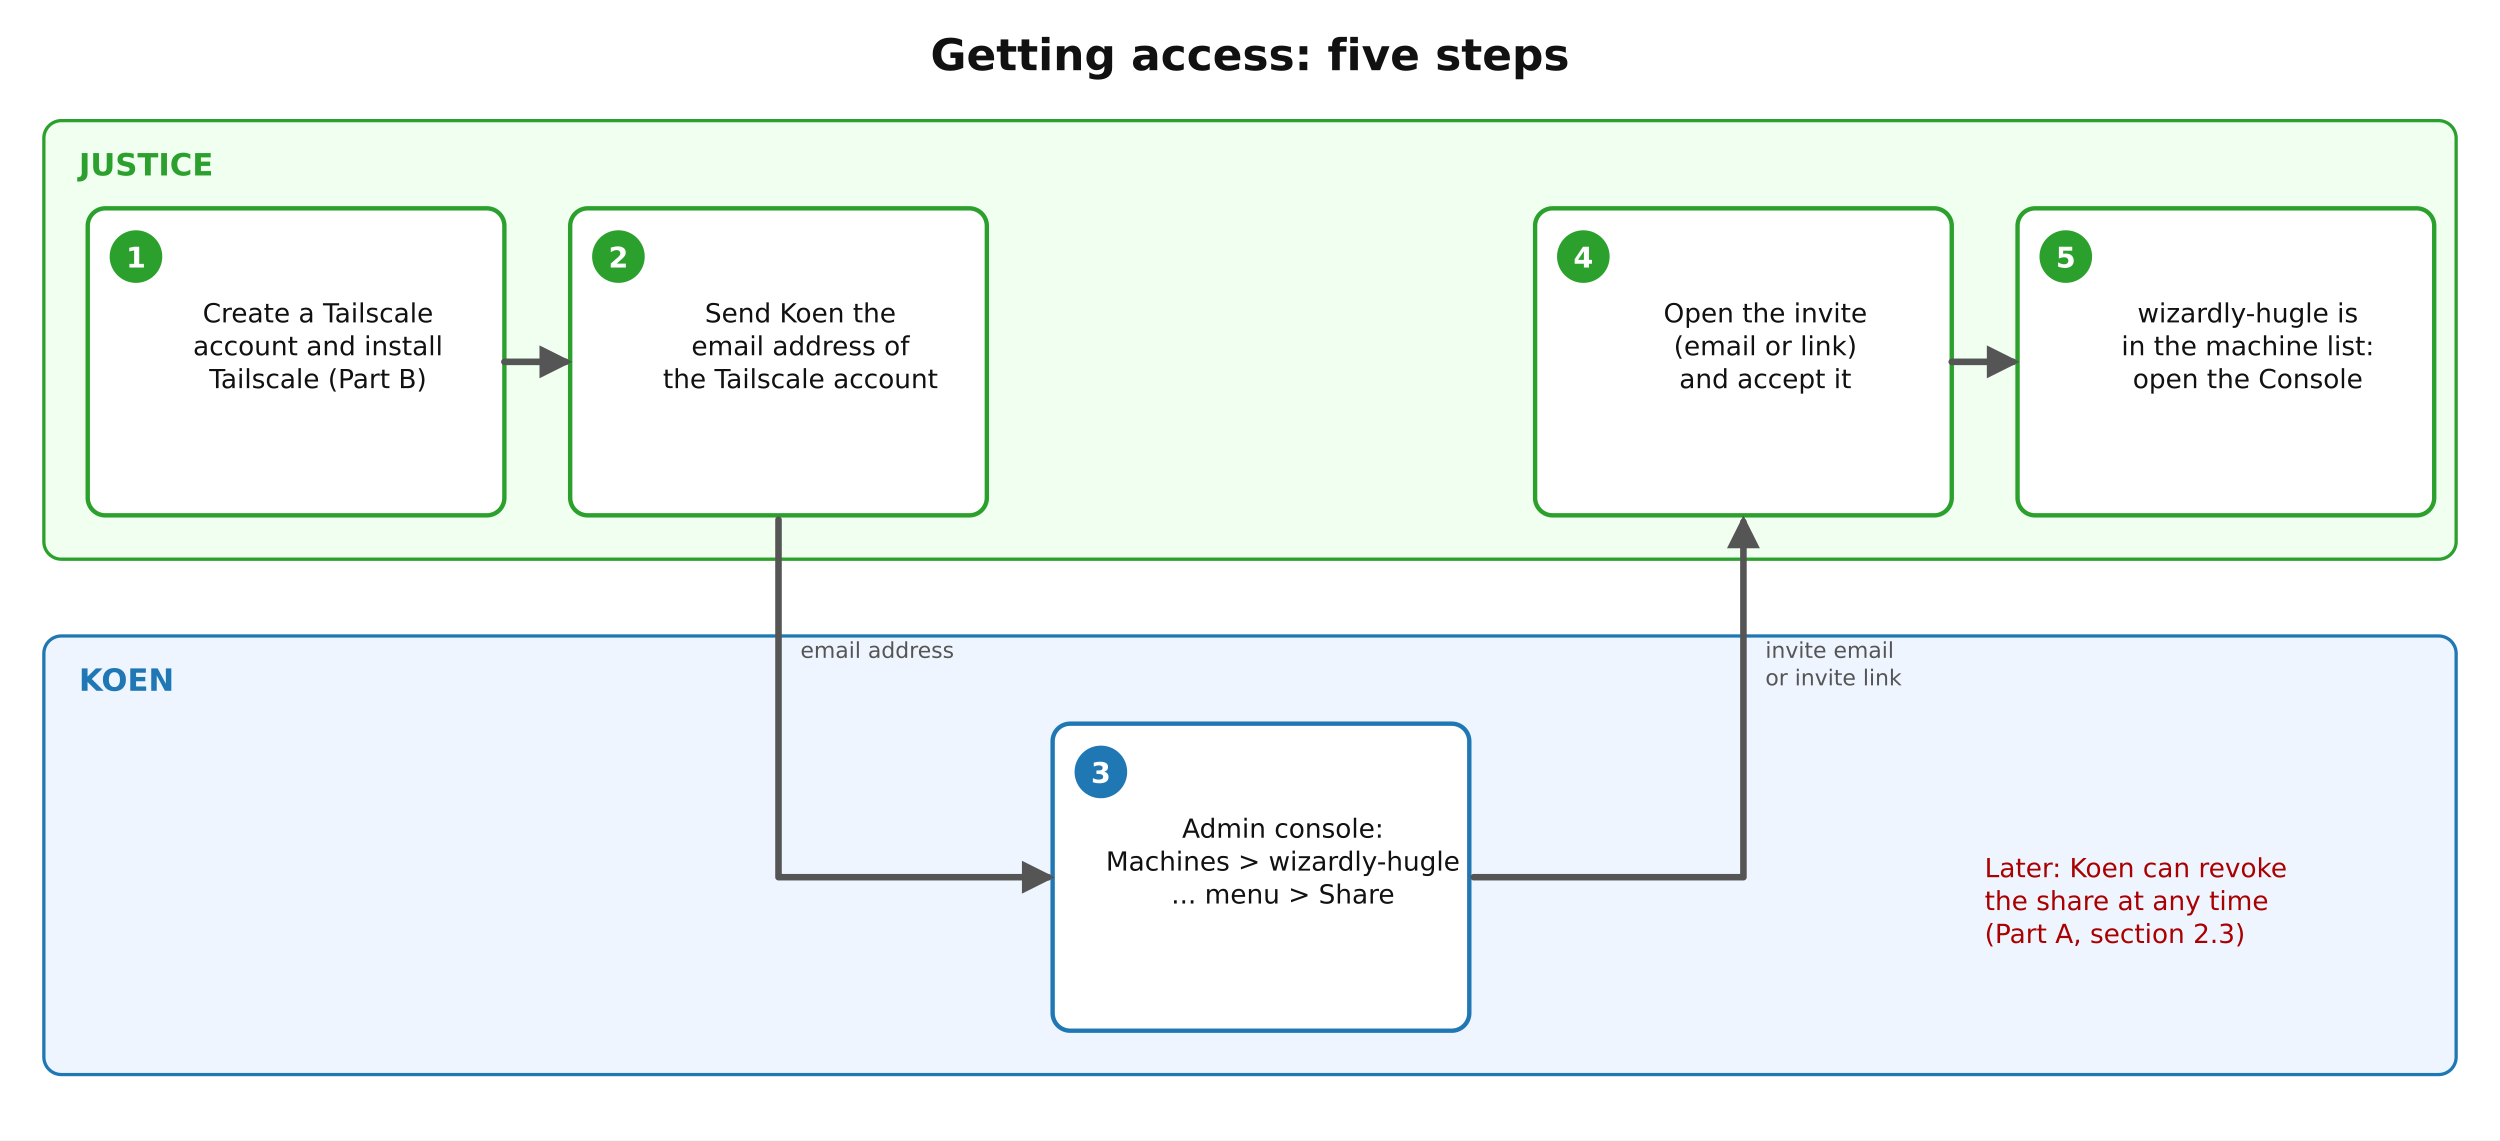
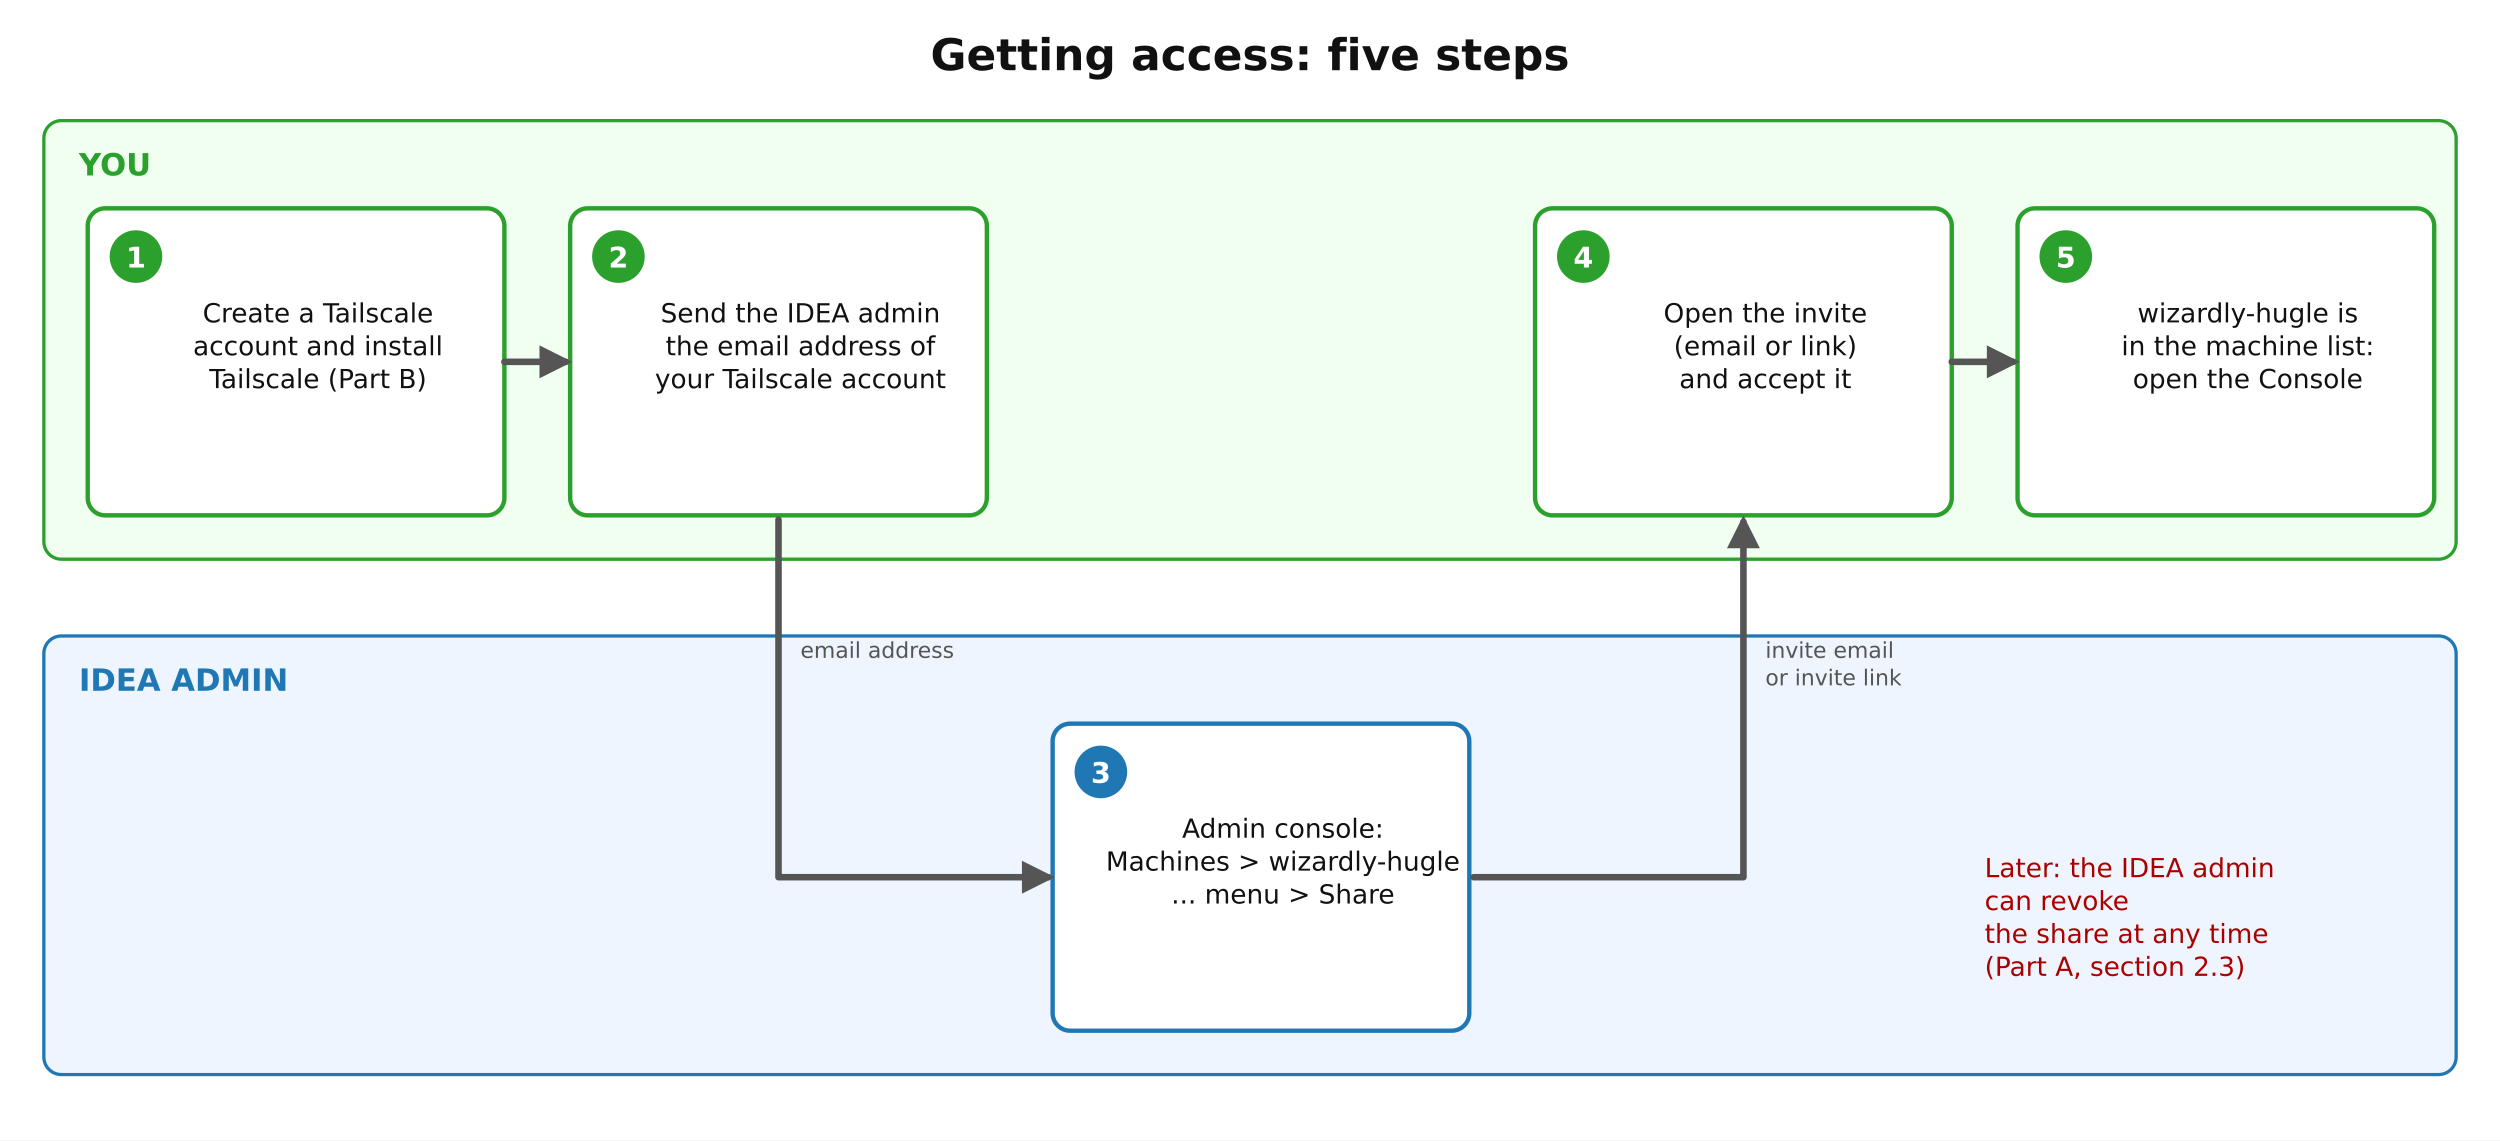
<svg xmlns="http://www.w3.org/2000/svg" width="1140" height="520" viewBox="0 0 1140 520">
  <defs>
    <marker id="ah-555" viewBox="0 0 10 10" refX="8" refY="5" markerWidth="5" markerHeight="5" orient="auto-start-reverse">
      <path d="M0,0 L10,5 L0,10 z" fill="#555" />
    </marker>
    <marker id="as-555" viewBox="0 0 10 10" refX="2" refY="5" markerWidth="5" markerHeight="5" orient="auto-start-reverse">
      <path d="M0,0 L10,5 L0,10 z" fill="#555" />
    </marker>
  </defs>
  <rect width="100%" height="100%" fill="#ffffff" />
  <text x="570" y="32.0" font-family="DejaVu Sans, Arial, sans-serif" font-size="20" font-weight="bold" text-anchor="middle" fill="#111">Getting access: five steps</text>
  <rect x="20" y="55" width="1100" height="200" rx="8" fill="#f0fff0" stroke="#2ca02c" stroke-width="1.5" />
-   <text x="36" y="80.0" font-family="DejaVu Sans, Arial, sans-serif" font-size="14" font-weight="bold" text-anchor="start" fill="#2ca02c">JUSTICE</text>
+   <text x="36" y="80.0" font-family="DejaVu Sans, Arial, sans-serif" font-size="14" font-weight="bold" text-anchor="start" fill="#2ca02c">YOU</text>
  <rect x="20" y="290" width="1100" height="200" rx="8" fill="#eef5ff" stroke="#1f77b4" stroke-width="1.5" />
-   <text x="36" y="315.0" font-family="DejaVu Sans, Arial, sans-serif" font-size="14" font-weight="bold" text-anchor="start" fill="#1f77b4">KOEN</text>
+   <text x="36" y="315.0" font-family="DejaVu Sans, Arial, sans-serif" font-size="14" font-weight="bold" text-anchor="start" fill="#1f77b4">IDEA ADMIN</text>
  <rect x="40" y="95" width="190" height="140" rx="8" fill="#ffffff" stroke="#2ca02c" stroke-width="2" />
  <circle cx="62" cy="117" r="13" fill="#2ca02c" stroke="#fff" stroke-width="2" />
  <text x="62" y="122.0" font-family="DejaVu Sans, Arial, sans-serif" font-size="13" font-weight="bold" text-anchor="middle" fill="#fff">1</text>
  <text x="145" y="147.0" font-family="DejaVu Sans, Arial, sans-serif" font-size="12" font-weight="normal" text-anchor="middle" fill="#111">Create a Tailscale</text>
  <text x="145" y="162.0" font-family="DejaVu Sans, Arial, sans-serif" font-size="12" font-weight="normal" text-anchor="middle" fill="#111">account and install</text>
  <text x="145" y="177.0" font-family="DejaVu Sans, Arial, sans-serif" font-size="12" font-weight="normal" text-anchor="middle" fill="#111">Tailscale (Part B)</text>
  <rect x="260" y="95" width="190" height="140" rx="8" fill="#ffffff" stroke="#2ca02c" stroke-width="2" />
  <circle cx="282" cy="117" r="13" fill="#2ca02c" stroke="#fff" stroke-width="2" />
  <text x="282" y="122.0" font-family="DejaVu Sans, Arial, sans-serif" font-size="13" font-weight="bold" text-anchor="middle" fill="#fff">2</text>
-   <text x="365" y="147.0" font-family="DejaVu Sans, Arial, sans-serif" font-size="12" font-weight="normal" text-anchor="middle" fill="#111">Send Koen the</text>
-   <text x="365" y="162.0" font-family="DejaVu Sans, Arial, sans-serif" font-size="12" font-weight="normal" text-anchor="middle" fill="#111">email address of</text>
-   <text x="365" y="177.0" font-family="DejaVu Sans, Arial, sans-serif" font-size="12" font-weight="normal" text-anchor="middle" fill="#111">the Tailscale account</text>
+   <text x="365" y="147.0" font-family="DejaVu Sans, Arial, sans-serif" font-size="12" font-weight="normal" text-anchor="middle" fill="#111">Send the IDEA admin</text>
+   <text x="365" y="162.0" font-family="DejaVu Sans, Arial, sans-serif" font-size="12" font-weight="normal" text-anchor="middle" fill="#111">the email address of</text>
+   <text x="365" y="177.0" font-family="DejaVu Sans, Arial, sans-serif" font-size="12" font-weight="normal" text-anchor="middle" fill="#111">your Tailscale account</text>
  <rect x="480" y="330" width="190" height="140" rx="8" fill="#ffffff" stroke="#1f77b4" stroke-width="2" />
  <circle cx="502" cy="352" r="13" fill="#1f77b4" stroke="#fff" stroke-width="2" />
  <text x="502" y="357.0" font-family="DejaVu Sans, Arial, sans-serif" font-size="13" font-weight="bold" text-anchor="middle" fill="#fff">3</text>
  <text x="585" y="382.0" font-family="DejaVu Sans, Arial, sans-serif" font-size="12" font-weight="normal" text-anchor="middle" fill="#111">Admin console:</text>
  <text x="585" y="397.0" font-family="DejaVu Sans, Arial, sans-serif" font-size="12" font-weight="normal" text-anchor="middle" fill="#111">Machines &gt; wizardly-hugle</text>
  <text x="585" y="412.0" font-family="DejaVu Sans, Arial, sans-serif" font-size="12" font-weight="normal" text-anchor="middle" fill="#111">... menu &gt; Share</text>
  <rect x="700" y="95" width="190" height="140" rx="8" fill="#ffffff" stroke="#2ca02c" stroke-width="2" />
  <circle cx="722" cy="117" r="13" fill="#2ca02c" stroke="#fff" stroke-width="2" />
  <text x="722" y="122.0" font-family="DejaVu Sans, Arial, sans-serif" font-size="13" font-weight="bold" text-anchor="middle" fill="#fff">4</text>
  <text x="805" y="147.0" font-family="DejaVu Sans, Arial, sans-serif" font-size="12" font-weight="normal" text-anchor="middle" fill="#111">Open the invite</text>
  <text x="805" y="162.0" font-family="DejaVu Sans, Arial, sans-serif" font-size="12" font-weight="normal" text-anchor="middle" fill="#111">(email or link)</text>
  <text x="805" y="177.0" font-family="DejaVu Sans, Arial, sans-serif" font-size="12" font-weight="normal" text-anchor="middle" fill="#111">and accept it</text>
  <rect x="920" y="95" width="190" height="140" rx="8" fill="#ffffff" stroke="#2ca02c" stroke-width="2" />
  <circle cx="942" cy="117" r="13" fill="#2ca02c" stroke="#fff" stroke-width="2" />
  <text x="942" y="122.0" font-family="DejaVu Sans, Arial, sans-serif" font-size="13" font-weight="bold" text-anchor="middle" fill="#fff">5</text>
  <text x="1025" y="147.0" font-family="DejaVu Sans, Arial, sans-serif" font-size="12" font-weight="normal" text-anchor="middle" fill="#111">wizardly-hugle is</text>
  <text x="1025" y="162.0" font-family="DejaVu Sans, Arial, sans-serif" font-size="12" font-weight="normal" text-anchor="middle" fill="#111">in the machine list:</text>
  <text x="1025" y="177.0" font-family="DejaVu Sans, Arial, sans-serif" font-size="12" font-weight="normal" text-anchor="middle" fill="#111">open the Console</text>
  <polyline points="230,165 258,165" fill="none" stroke="#555" stroke-width="3" stroke-linejoin="round" stroke-linecap="round" marker-end="url(#ah-555)" />
  <polyline points="355,237 355,400 478,400" fill="none" stroke="#555" stroke-width="3" stroke-linejoin="round" stroke-linecap="round" marker-end="url(#ah-555)" />
  <text x="365" y="300.0" font-family="DejaVu Sans, Arial, sans-serif" font-size="10" font-weight="normal" text-anchor="start" fill="#555">email address</text>
  <polyline points="672,400 795,400 795,238" fill="none" stroke="#555" stroke-width="3" stroke-linejoin="round" stroke-linecap="round" marker-end="url(#ah-555)" />
  <text x="805" y="300.0" font-family="DejaVu Sans, Arial, sans-serif" font-size="10" font-weight="normal" text-anchor="start" fill="#555">invite email</text>
  <text x="805" y="312.5" font-family="DejaVu Sans, Arial, sans-serif" font-size="10" font-weight="normal" text-anchor="start" fill="#555">or invite link</text>
  <polyline points="890,165 918,165" fill="none" stroke="#555" stroke-width="3" stroke-linejoin="round" stroke-linecap="round" marker-end="url(#ah-555)" />
-   <text x="905" y="400.0" font-family="DejaVu Sans, Arial, sans-serif" font-size="12" font-weight="normal" text-anchor="start" fill="#a00">Later: Koen can revoke</text>
-   <text x="905" y="415.0" font-family="DejaVu Sans, Arial, sans-serif" font-size="12" font-weight="normal" text-anchor="start" fill="#a00">the share at any time</text>
-   <text x="905" y="430.0" font-family="DejaVu Sans, Arial, sans-serif" font-size="12" font-weight="normal" text-anchor="start" fill="#a00">(Part A, section 2.3)</text>
+   <text x="905" y="400.0" font-family="DejaVu Sans, Arial, sans-serif" font-size="12" font-weight="normal" text-anchor="start" fill="#a00">Later: the IDEA admin</text>
+   <text x="905" y="415.0" font-family="DejaVu Sans, Arial, sans-serif" font-size="12" font-weight="normal" text-anchor="start" fill="#a00">can revoke</text>
+   <text x="905" y="430.0" font-family="DejaVu Sans, Arial, sans-serif" font-size="12" font-weight="normal" text-anchor="start" fill="#a00">the share at any time</text>
+   <text x="905" y="445.0" font-family="DejaVu Sans, Arial, sans-serif" font-size="12" font-weight="normal" text-anchor="start" fill="#a00">(Part A, section 2.3)</text>
</svg>
